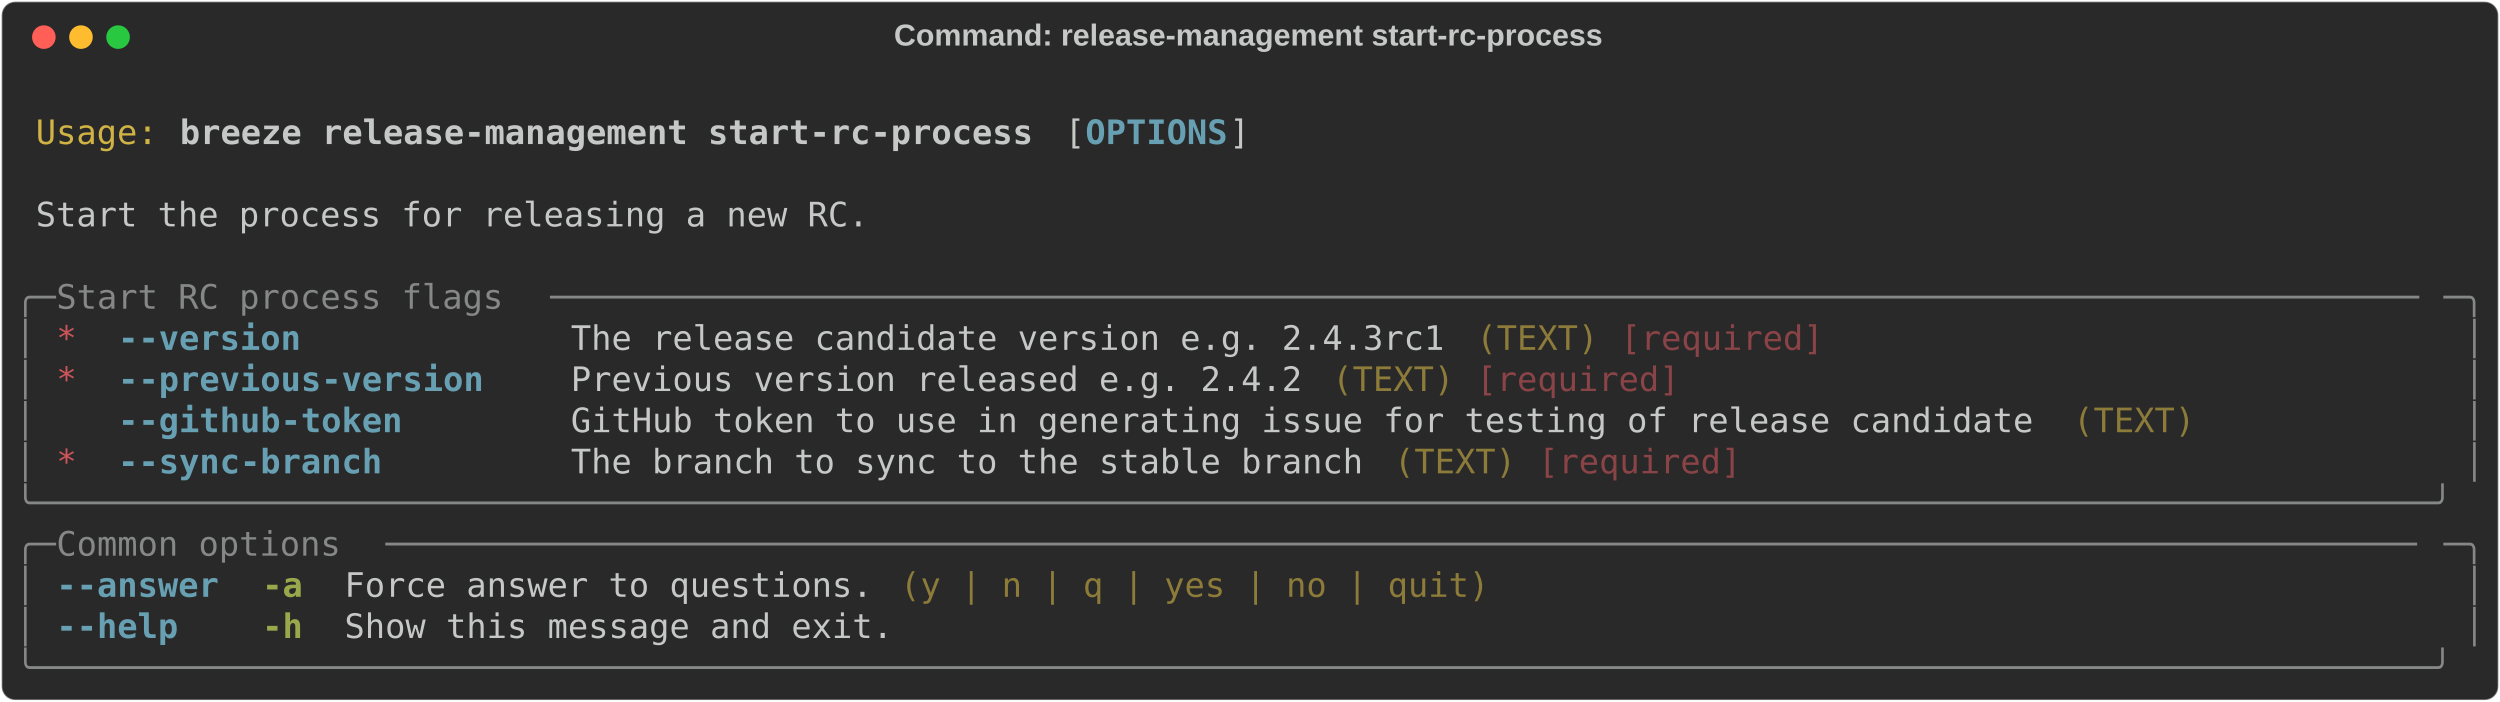
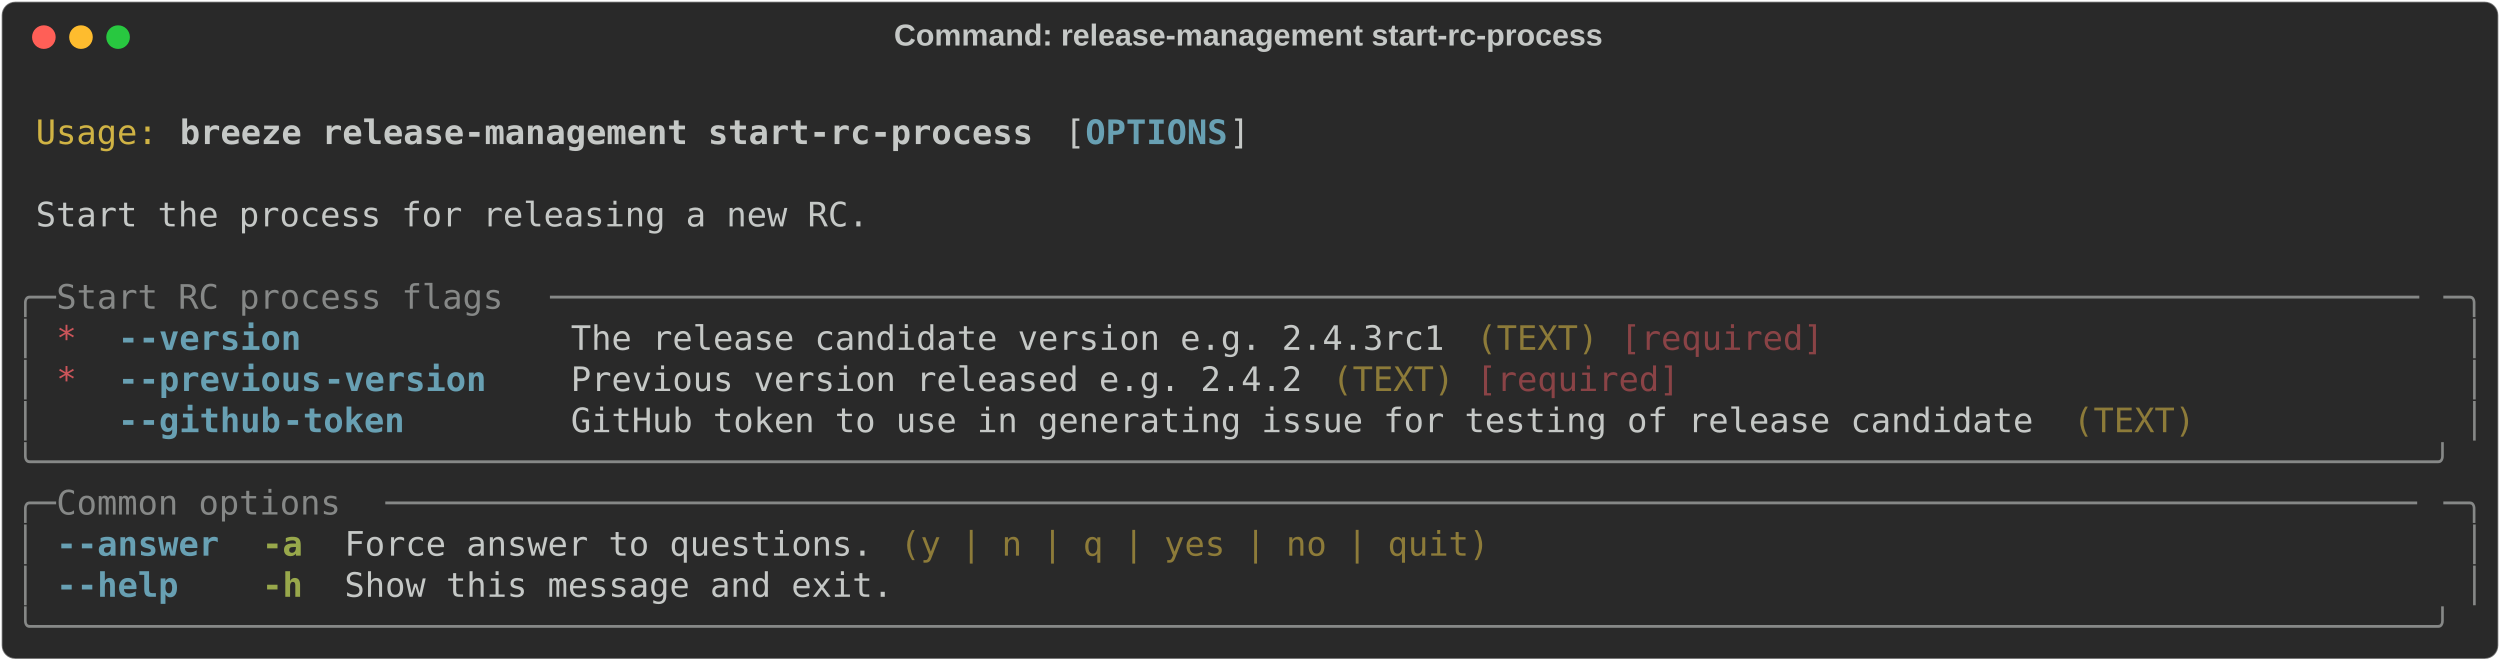
- <svg xmlns="http://www.w3.org/2000/svg" class="rich-terminal" viewBox="0 0 1482 416.0">
+ <svg xmlns="http://www.w3.org/2000/svg" class="rich-terminal" viewBox="0 0 1482 391.6">
  <style>

    @font-face {
        font-family: "Fira Code";
        src: local("FiraCode-Regular"),
                url("https://cdnjs.cloudflare.com/ajax/libs/firacode/6.2.0/woff2/FiraCode-Regular.woff2") format("woff2"),
                url("https://cdnjs.cloudflare.com/ajax/libs/firacode/6.2.0/woff/FiraCode-Regular.woff") format("woff");
        font-style: normal;
        font-weight: 400;
    }
    @font-face {
        font-family: "Fira Code";
        src: local("FiraCode-Bold"),
                url("https://cdnjs.cloudflare.com/ajax/libs/firacode/6.2.0/woff2/FiraCode-Bold.woff2") format("woff2"),
                url("https://cdnjs.cloudflare.com/ajax/libs/firacode/6.2.0/woff/FiraCode-Bold.woff") format("woff");
        font-style: bold;
        font-weight: 700;
    }

    .breeze-release-management-start-rc-process-matrix {
        font-family: Fira Code, monospace;
        font-size: 20px;
        line-height: 24.4px;
        font-variant-east-asian: full-width;
    }

    .breeze-release-management-start-rc-process-title {
        font-size: 18px;
        font-weight: bold;
        font-family: arial;
    }

    .breeze-release-management-start-rc-process-r1 { fill: #c5c8c6 }
.breeze-release-management-start-rc-process-r2 { fill: #d0b344 }
.breeze-release-management-start-rc-process-r3 { fill: #c5c8c6;font-weight: bold }
.breeze-release-management-start-rc-process-r4 { fill: #68a0b3;font-weight: bold }
.breeze-release-management-start-rc-process-r5 { fill: #868887 }
.breeze-release-management-start-rc-process-r6 { fill: #cc555a }
.breeze-release-management-start-rc-process-r7 { fill: #8d7b39 }
.breeze-release-management-start-rc-process-r8 { fill: #8a4346 }
.breeze-release-management-start-rc-process-r9 { fill: #98a84b;font-weight: bold }
    </style>
  <defs>
    <clipPath id="breeze-release-management-start-rc-process-clip-terminal">
-       <rect x="0" y="0" width="1463.0" height="365.0" />
+       <rect x="0" y="0" width="1463.0" height="340.6" />
    </clipPath>
    <clipPath id="breeze-release-management-start-rc-process-line-0">
      <rect x="0" y="1.5" width="1464" height="24.65" />
    </clipPath>
    <clipPath id="breeze-release-management-start-rc-process-line-1">
      <rect x="0" y="25.9" width="1464" height="24.65" />
    </clipPath>
    <clipPath id="breeze-release-management-start-rc-process-line-2">
      <rect x="0" y="50.3" width="1464" height="24.65" />
    </clipPath>
    <clipPath id="breeze-release-management-start-rc-process-line-3">
      <rect x="0" y="74.7" width="1464" height="24.65" />
    </clipPath>
    <clipPath id="breeze-release-management-start-rc-process-line-4">
      <rect x="0" y="99.1" width="1464" height="24.65" />
    </clipPath>
    <clipPath id="breeze-release-management-start-rc-process-line-5">
      <rect x="0" y="123.5" width="1464" height="24.65" />
    </clipPath>
    <clipPath id="breeze-release-management-start-rc-process-line-6">
      <rect x="0" y="147.9" width="1464" height="24.65" />
    </clipPath>
    <clipPath id="breeze-release-management-start-rc-process-line-7">
      <rect x="0" y="172.3" width="1464" height="24.65" />
    </clipPath>
    <clipPath id="breeze-release-management-start-rc-process-line-8">
      <rect x="0" y="196.7" width="1464" height="24.65" />
    </clipPath>
    <clipPath id="breeze-release-management-start-rc-process-line-9">
      <rect x="0" y="221.1" width="1464" height="24.65" />
    </clipPath>
    <clipPath id="breeze-release-management-start-rc-process-line-10">
      <rect x="0" y="245.5" width="1464" height="24.65" />
    </clipPath>
    <clipPath id="breeze-release-management-start-rc-process-line-11">
      <rect x="0" y="269.9" width="1464" height="24.65" />
    </clipPath>
    <clipPath id="breeze-release-management-start-rc-process-line-12">
      <rect x="0" y="294.3" width="1464" height="24.65" />
    </clipPath>
-     <clipPath id="breeze-release-management-start-rc-process-line-13">
-       <rect x="0" y="318.7" width="1464" height="24.65" />
-     </clipPath>
  </defs>
-   <rect fill="#292929" stroke="rgba(255,255,255,0.35)" stroke-width="1" x="1" y="1" width="1480" height="414" rx="8" />
+   <rect fill="#292929" stroke="rgba(255,255,255,0.35)" stroke-width="1" x="1" y="1" width="1480" height="389.6" rx="8" />
  <text class="breeze-release-management-start-rc-process-title" fill="#c5c8c6" text-anchor="middle" x="740" y="27">Command: release-management start-rc-process</text>
  <g transform="translate(26,22)">
    <circle cx="0" cy="0" r="7" fill="#ff5f57" />
    <circle cx="22" cy="0" r="7" fill="#febc2e" />
    <circle cx="44" cy="0" r="7" fill="#28c840" />
  </g>
  <g transform="translate(9, 41)" clip-path="url(#breeze-release-management-start-rc-process-clip-terminal)">
    <g class="breeze-release-management-start-rc-process-matrix">
      <text class="breeze-release-management-start-rc-process-r1" x="1464" y="20" textLength="12.2" clip-path="url(#breeze-release-management-start-rc-process-line-0)">
</text>
      <text class="breeze-release-management-start-rc-process-r2" x="12.2" y="44.4" textLength="73.2" clip-path="url(#breeze-release-management-start-rc-process-line-1)">Usage:</text>
      <text class="breeze-release-management-start-rc-process-r3" x="97.6" y="44.4" textLength="512.4" clip-path="url(#breeze-release-management-start-rc-process-line-1)">breeze release-management start-rc-process</text>
      <text class="breeze-release-management-start-rc-process-r1" x="622.2" y="44.4" textLength="12.2" clip-path="url(#breeze-release-management-start-rc-process-line-1)">[</text>
      <text class="breeze-release-management-start-rc-process-r4" x="634.4" y="44.4" textLength="85.4" clip-path="url(#breeze-release-management-start-rc-process-line-1)">OPTIONS</text>
      <text class="breeze-release-management-start-rc-process-r1" x="719.8" y="44.4" textLength="12.2" clip-path="url(#breeze-release-management-start-rc-process-line-1)">]</text>
      <text class="breeze-release-management-start-rc-process-r1" x="1464" y="44.4" textLength="12.2" clip-path="url(#breeze-release-management-start-rc-process-line-1)">
</text>
      <text class="breeze-release-management-start-rc-process-r1" x="1464" y="68.8" textLength="12.2" clip-path="url(#breeze-release-management-start-rc-process-line-2)">
</text>
      <text class="breeze-release-management-start-rc-process-r1" x="12.2" y="93.2" textLength="500.2" clip-path="url(#breeze-release-management-start-rc-process-line-3)">Start the process for releasing a new RC.</text>
      <text class="breeze-release-management-start-rc-process-r1" x="1464" y="93.2" textLength="12.2" clip-path="url(#breeze-release-management-start-rc-process-line-3)">
</text>
      <text class="breeze-release-management-start-rc-process-r1" x="1464" y="117.6" textLength="12.2" clip-path="url(#breeze-release-management-start-rc-process-line-4)">
</text>
      <text class="breeze-release-management-start-rc-process-r5" x="0" y="142" textLength="24.4" clip-path="url(#breeze-release-management-start-rc-process-line-5)">╭─</text>
      <text class="breeze-release-management-start-rc-process-r5" x="24.4" y="142" textLength="292.8" clip-path="url(#breeze-release-management-start-rc-process-line-5)"> Start RC process flags </text>
      <text class="breeze-release-management-start-rc-process-r5" x="317.2" y="142" textLength="1122.4" clip-path="url(#breeze-release-management-start-rc-process-line-5)">────────────────────────────────────────────────────────────────────────────────────────────</text>
      <text class="breeze-release-management-start-rc-process-r5" x="1439.6" y="142" textLength="24.4" clip-path="url(#breeze-release-management-start-rc-process-line-5)">─╮</text>
      <text class="breeze-release-management-start-rc-process-r1" x="1464" y="142" textLength="12.2" clip-path="url(#breeze-release-management-start-rc-process-line-5)">
</text>
      <text class="breeze-release-management-start-rc-process-r5" x="0" y="166.4" textLength="12.2" clip-path="url(#breeze-release-management-start-rc-process-line-6)">│</text>
      <text class="breeze-release-management-start-rc-process-r6" x="24.4" y="166.4" textLength="12.2" clip-path="url(#breeze-release-management-start-rc-process-line-6)">*</text>
-       <text class="breeze-release-management-start-rc-process-r4" x="61" y="166.4" textLength="109.8" clip-path="url(#breeze-release-management-start-rc-process-line-6)">--version</text>
+       <text class="breeze-release-management-start-rc-process-r4" x="61" y="166.4" textLength="12.2" clip-path="url(#breeze-release-management-start-rc-process-line-6)">-</text>
+       <text class="breeze-release-management-start-rc-process-r4" x="73.2" y="166.4" textLength="97.6" clip-path="url(#breeze-release-management-start-rc-process-line-6)">-version</text>
      <text class="breeze-release-management-start-rc-process-r1" x="329.4" y="166.4" textLength="524.6" clip-path="url(#breeze-release-management-start-rc-process-line-6)">The release candidate version e.g. 2.4.3rc1</text>
      <text class="breeze-release-management-start-rc-process-r7" x="866.2" y="166.4" textLength="73.2" clip-path="url(#breeze-release-management-start-rc-process-line-6)">(TEXT)</text>
      <text class="breeze-release-management-start-rc-process-r8" x="951.6" y="166.4" textLength="122" clip-path="url(#breeze-release-management-start-rc-process-line-6)">[required]</text>
      <text class="breeze-release-management-start-rc-process-r5" x="1451.8" y="166.4" textLength="12.2" clip-path="url(#breeze-release-management-start-rc-process-line-6)">│</text>
      <text class="breeze-release-management-start-rc-process-r1" x="1464" y="166.4" textLength="12.2" clip-path="url(#breeze-release-management-start-rc-process-line-6)">
</text>
      <text class="breeze-release-management-start-rc-process-r5" x="0" y="190.8" textLength="12.2" clip-path="url(#breeze-release-management-start-rc-process-line-7)">│</text>
      <text class="breeze-release-management-start-rc-process-r6" x="24.4" y="190.8" textLength="12.2" clip-path="url(#breeze-release-management-start-rc-process-line-7)">*</text>
-       <text class="breeze-release-management-start-rc-process-r4" x="61" y="190.8" textLength="219.6" clip-path="url(#breeze-release-management-start-rc-process-line-7)">--previous-version</text>
+       <text class="breeze-release-management-start-rc-process-r4" x="61" y="190.8" textLength="12.2" clip-path="url(#breeze-release-management-start-rc-process-line-7)">-</text>
+       <text class="breeze-release-management-start-rc-process-r4" x="73.2" y="190.8" textLength="109.8" clip-path="url(#breeze-release-management-start-rc-process-line-7)">-previous</text>
+       <text class="breeze-release-management-start-rc-process-r4" x="183" y="190.8" textLength="97.6" clip-path="url(#breeze-release-management-start-rc-process-line-7)">-version</text>
      <text class="breeze-release-management-start-rc-process-r1" x="329.4" y="190.8" textLength="439.2" clip-path="url(#breeze-release-management-start-rc-process-line-7)">Previous version released e.g. 2.4.2</text>
      <text class="breeze-release-management-start-rc-process-r7" x="780.8" y="190.8" textLength="73.2" clip-path="url(#breeze-release-management-start-rc-process-line-7)">(TEXT)</text>
      <text class="breeze-release-management-start-rc-process-r8" x="866.2" y="190.8" textLength="122" clip-path="url(#breeze-release-management-start-rc-process-line-7)">[required]</text>
      <text class="breeze-release-management-start-rc-process-r5" x="1451.8" y="190.8" textLength="12.2" clip-path="url(#breeze-release-management-start-rc-process-line-7)">│</text>
      <text class="breeze-release-management-start-rc-process-r1" x="1464" y="190.8" textLength="12.2" clip-path="url(#breeze-release-management-start-rc-process-line-7)">
</text>
      <text class="breeze-release-management-start-rc-process-r5" x="0" y="215.2" textLength="12.2" clip-path="url(#breeze-release-management-start-rc-process-line-8)">│</text>
-       <text class="breeze-release-management-start-rc-process-r4" x="61" y="215.2" textLength="170.8" clip-path="url(#breeze-release-management-start-rc-process-line-8)">--github-token</text>
+       <text class="breeze-release-management-start-rc-process-r4" x="61" y="215.2" textLength="12.2" clip-path="url(#breeze-release-management-start-rc-process-line-8)">-</text>
+       <text class="breeze-release-management-start-rc-process-r4" x="73.2" y="215.2" textLength="85.4" clip-path="url(#breeze-release-management-start-rc-process-line-8)">-github</text>
+       <text class="breeze-release-management-start-rc-process-r4" x="158.6" y="215.2" textLength="73.2" clip-path="url(#breeze-release-management-start-rc-process-line-8)">-token</text>
      <text class="breeze-release-management-start-rc-process-r1" x="329.4" y="215.2" textLength="878.4" clip-path="url(#breeze-release-management-start-rc-process-line-8)">GitHub token to use in generating issue for testing of release candidate</text>
      <text class="breeze-release-management-start-rc-process-r7" x="1220" y="215.2" textLength="73.2" clip-path="url(#breeze-release-management-start-rc-process-line-8)">(TEXT)</text>
      <text class="breeze-release-management-start-rc-process-r5" x="1451.8" y="215.2" textLength="12.2" clip-path="url(#breeze-release-management-start-rc-process-line-8)">│</text>
      <text class="breeze-release-management-start-rc-process-r1" x="1464" y="215.2" textLength="12.2" clip-path="url(#breeze-release-management-start-rc-process-line-8)">
</text>
-       <text class="breeze-release-management-start-rc-process-r5" x="0" y="239.6" textLength="12.2" clip-path="url(#breeze-release-management-start-rc-process-line-9)">│</text>
-       <text class="breeze-release-management-start-rc-process-r6" x="24.4" y="239.6" textLength="12.2" clip-path="url(#breeze-release-management-start-rc-process-line-9)">*</text>
-       <text class="breeze-release-management-start-rc-process-r4" x="61" y="239.6" textLength="158.6" clip-path="url(#breeze-release-management-start-rc-process-line-9)">--sync-branch</text>
-       <text class="breeze-release-management-start-rc-process-r1" x="329.4" y="239.6" textLength="475.8" clip-path="url(#breeze-release-management-start-rc-process-line-9)">The branch to sync to the stable branch</text>
-       <text class="breeze-release-management-start-rc-process-r7" x="817.4" y="239.6" textLength="73.2" clip-path="url(#breeze-release-management-start-rc-process-line-9)">(TEXT)</text>
-       <text class="breeze-release-management-start-rc-process-r8" x="902.8" y="239.6" textLength="122" clip-path="url(#breeze-release-management-start-rc-process-line-9)">[required]</text>
-       <text class="breeze-release-management-start-rc-process-r5" x="1451.8" y="239.6" textLength="12.2" clip-path="url(#breeze-release-management-start-rc-process-line-9)">│</text>
+       <text class="breeze-release-management-start-rc-process-r5" x="0" y="239.6" textLength="1464" clip-path="url(#breeze-release-management-start-rc-process-line-9)">╰──────────────────────────────────────────────────────────────────────────────────────────────────────────────────────╯</text>
      <text class="breeze-release-management-start-rc-process-r1" x="1464" y="239.6" textLength="12.2" clip-path="url(#breeze-release-management-start-rc-process-line-9)">
</text>
-       <text class="breeze-release-management-start-rc-process-r5" x="0" y="264" textLength="1464" clip-path="url(#breeze-release-management-start-rc-process-line-10)">╰──────────────────────────────────────────────────────────────────────────────────────────────────────────────────────╯</text>
+       <text class="breeze-release-management-start-rc-process-r5" x="0" y="264" textLength="24.4" clip-path="url(#breeze-release-management-start-rc-process-line-10)">╭─</text>
+       <text class="breeze-release-management-start-rc-process-r5" x="24.4" y="264" textLength="195.2" clip-path="url(#breeze-release-management-start-rc-process-line-10)"> Common options </text>
+       <text class="breeze-release-management-start-rc-process-r5" x="219.6" y="264" textLength="1220" clip-path="url(#breeze-release-management-start-rc-process-line-10)">────────────────────────────────────────────────────────────────────────────────────────────────────</text>
+       <text class="breeze-release-management-start-rc-process-r5" x="1439.6" y="264" textLength="24.4" clip-path="url(#breeze-release-management-start-rc-process-line-10)">─╮</text>
      <text class="breeze-release-management-start-rc-process-r1" x="1464" y="264" textLength="12.2" clip-path="url(#breeze-release-management-start-rc-process-line-10)">
</text>
-       <text class="breeze-release-management-start-rc-process-r5" x="0" y="288.4" textLength="24.4" clip-path="url(#breeze-release-management-start-rc-process-line-11)">╭─</text>
-       <text class="breeze-release-management-start-rc-process-r5" x="24.4" y="288.4" textLength="195.2" clip-path="url(#breeze-release-management-start-rc-process-line-11)"> Common options </text>
-       <text class="breeze-release-management-start-rc-process-r5" x="219.6" y="288.4" textLength="1220" clip-path="url(#breeze-release-management-start-rc-process-line-11)">────────────────────────────────────────────────────────────────────────────────────────────────────</text>
-       <text class="breeze-release-management-start-rc-process-r5" x="1439.6" y="288.4" textLength="24.4" clip-path="url(#breeze-release-management-start-rc-process-line-11)">─╮</text>
+       <text class="breeze-release-management-start-rc-process-r5" x="0" y="288.4" textLength="12.2" clip-path="url(#breeze-release-management-start-rc-process-line-11)">│</text>
+       <text class="breeze-release-management-start-rc-process-r4" x="24.4" y="288.4" textLength="12.2" clip-path="url(#breeze-release-management-start-rc-process-line-11)">-</text>
+       <text class="breeze-release-management-start-rc-process-r4" x="36.6" y="288.4" textLength="85.4" clip-path="url(#breeze-release-management-start-rc-process-line-11)">-answer</text>
+       <text class="breeze-release-management-start-rc-process-r9" x="146.4" y="288.4" textLength="24.4" clip-path="url(#breeze-release-management-start-rc-process-line-11)">-a</text>
+       <text class="breeze-release-management-start-rc-process-r1" x="195.2" y="288.4" textLength="317.2" clip-path="url(#breeze-release-management-start-rc-process-line-11)">Force answer to questions.</text>
+       <text class="breeze-release-management-start-rc-process-r7" x="524.6" y="288.4" textLength="353.8" clip-path="url(#breeze-release-management-start-rc-process-line-11)">(y | n | q | yes | no | quit)</text>
+       <text class="breeze-release-management-start-rc-process-r5" x="1451.8" y="288.4" textLength="12.2" clip-path="url(#breeze-release-management-start-rc-process-line-11)">│</text>
      <text class="breeze-release-management-start-rc-process-r1" x="1464" y="288.4" textLength="12.2" clip-path="url(#breeze-release-management-start-rc-process-line-11)">
</text>
      <text class="breeze-release-management-start-rc-process-r5" x="0" y="312.8" textLength="12.2" clip-path="url(#breeze-release-management-start-rc-process-line-12)">│</text>
-       <text class="breeze-release-management-start-rc-process-r4" x="24.4" y="312.8" textLength="97.6" clip-path="url(#breeze-release-management-start-rc-process-line-12)">--answer</text>
-       <text class="breeze-release-management-start-rc-process-r9" x="146.4" y="312.8" textLength="24.4" clip-path="url(#breeze-release-management-start-rc-process-line-12)">-a</text>
-       <text class="breeze-release-management-start-rc-process-r1" x="195.2" y="312.8" textLength="317.2" clip-path="url(#breeze-release-management-start-rc-process-line-12)">Force answer to questions.</text>
-       <text class="breeze-release-management-start-rc-process-r7" x="524.6" y="312.8" textLength="353.8" clip-path="url(#breeze-release-management-start-rc-process-line-12)">(y | n | q | yes | no | quit)</text>
+       <text class="breeze-release-management-start-rc-process-r4" x="24.4" y="312.8" textLength="12.2" clip-path="url(#breeze-release-management-start-rc-process-line-12)">-</text>
+       <text class="breeze-release-management-start-rc-process-r4" x="36.6" y="312.8" textLength="61" clip-path="url(#breeze-release-management-start-rc-process-line-12)">-help</text>
+       <text class="breeze-release-management-start-rc-process-r9" x="146.4" y="312.8" textLength="24.4" clip-path="url(#breeze-release-management-start-rc-process-line-12)">-h</text>
+       <text class="breeze-release-management-start-rc-process-r1" x="195.2" y="312.8" textLength="329.4" clip-path="url(#breeze-release-management-start-rc-process-line-12)">Show this message and exit.</text>
      <text class="breeze-release-management-start-rc-process-r5" x="1451.8" y="312.8" textLength="12.2" clip-path="url(#breeze-release-management-start-rc-process-line-12)">│</text>
      <text class="breeze-release-management-start-rc-process-r1" x="1464" y="312.8" textLength="12.2" clip-path="url(#breeze-release-management-start-rc-process-line-12)">
</text>
-       <text class="breeze-release-management-start-rc-process-r5" x="0" y="337.2" textLength="12.2" clip-path="url(#breeze-release-management-start-rc-process-line-13)">│</text>
-       <text class="breeze-release-management-start-rc-process-r4" x="24.4" y="337.2" textLength="73.2" clip-path="url(#breeze-release-management-start-rc-process-line-13)">--help</text>
-       <text class="breeze-release-management-start-rc-process-r9" x="146.4" y="337.2" textLength="24.4" clip-path="url(#breeze-release-management-start-rc-process-line-13)">-h</text>
-       <text class="breeze-release-management-start-rc-process-r1" x="195.2" y="337.2" textLength="329.4" clip-path="url(#breeze-release-management-start-rc-process-line-13)">Show this message and exit.</text>
-       <text class="breeze-release-management-start-rc-process-r5" x="1451.8" y="337.2" textLength="12.2" clip-path="url(#breeze-release-management-start-rc-process-line-13)">│</text>
+       <text class="breeze-release-management-start-rc-process-r5" x="0" y="337.2" textLength="1464" clip-path="url(#breeze-release-management-start-rc-process-line-13)">╰──────────────────────────────────────────────────────────────────────────────────────────────────────────────────────╯</text>
      <text class="breeze-release-management-start-rc-process-r1" x="1464" y="337.2" textLength="12.2" clip-path="url(#breeze-release-management-start-rc-process-line-13)">
- </text>
-       <text class="breeze-release-management-start-rc-process-r5" x="0" y="361.6" textLength="1464" clip-path="url(#breeze-release-management-start-rc-process-line-14)">╰──────────────────────────────────────────────────────────────────────────────────────────────────────────────────────╯</text>
-       <text class="breeze-release-management-start-rc-process-r1" x="1464" y="361.6" textLength="12.2" clip-path="url(#breeze-release-management-start-rc-process-line-14)">
</text>
    </g>
  </g>
</svg>
